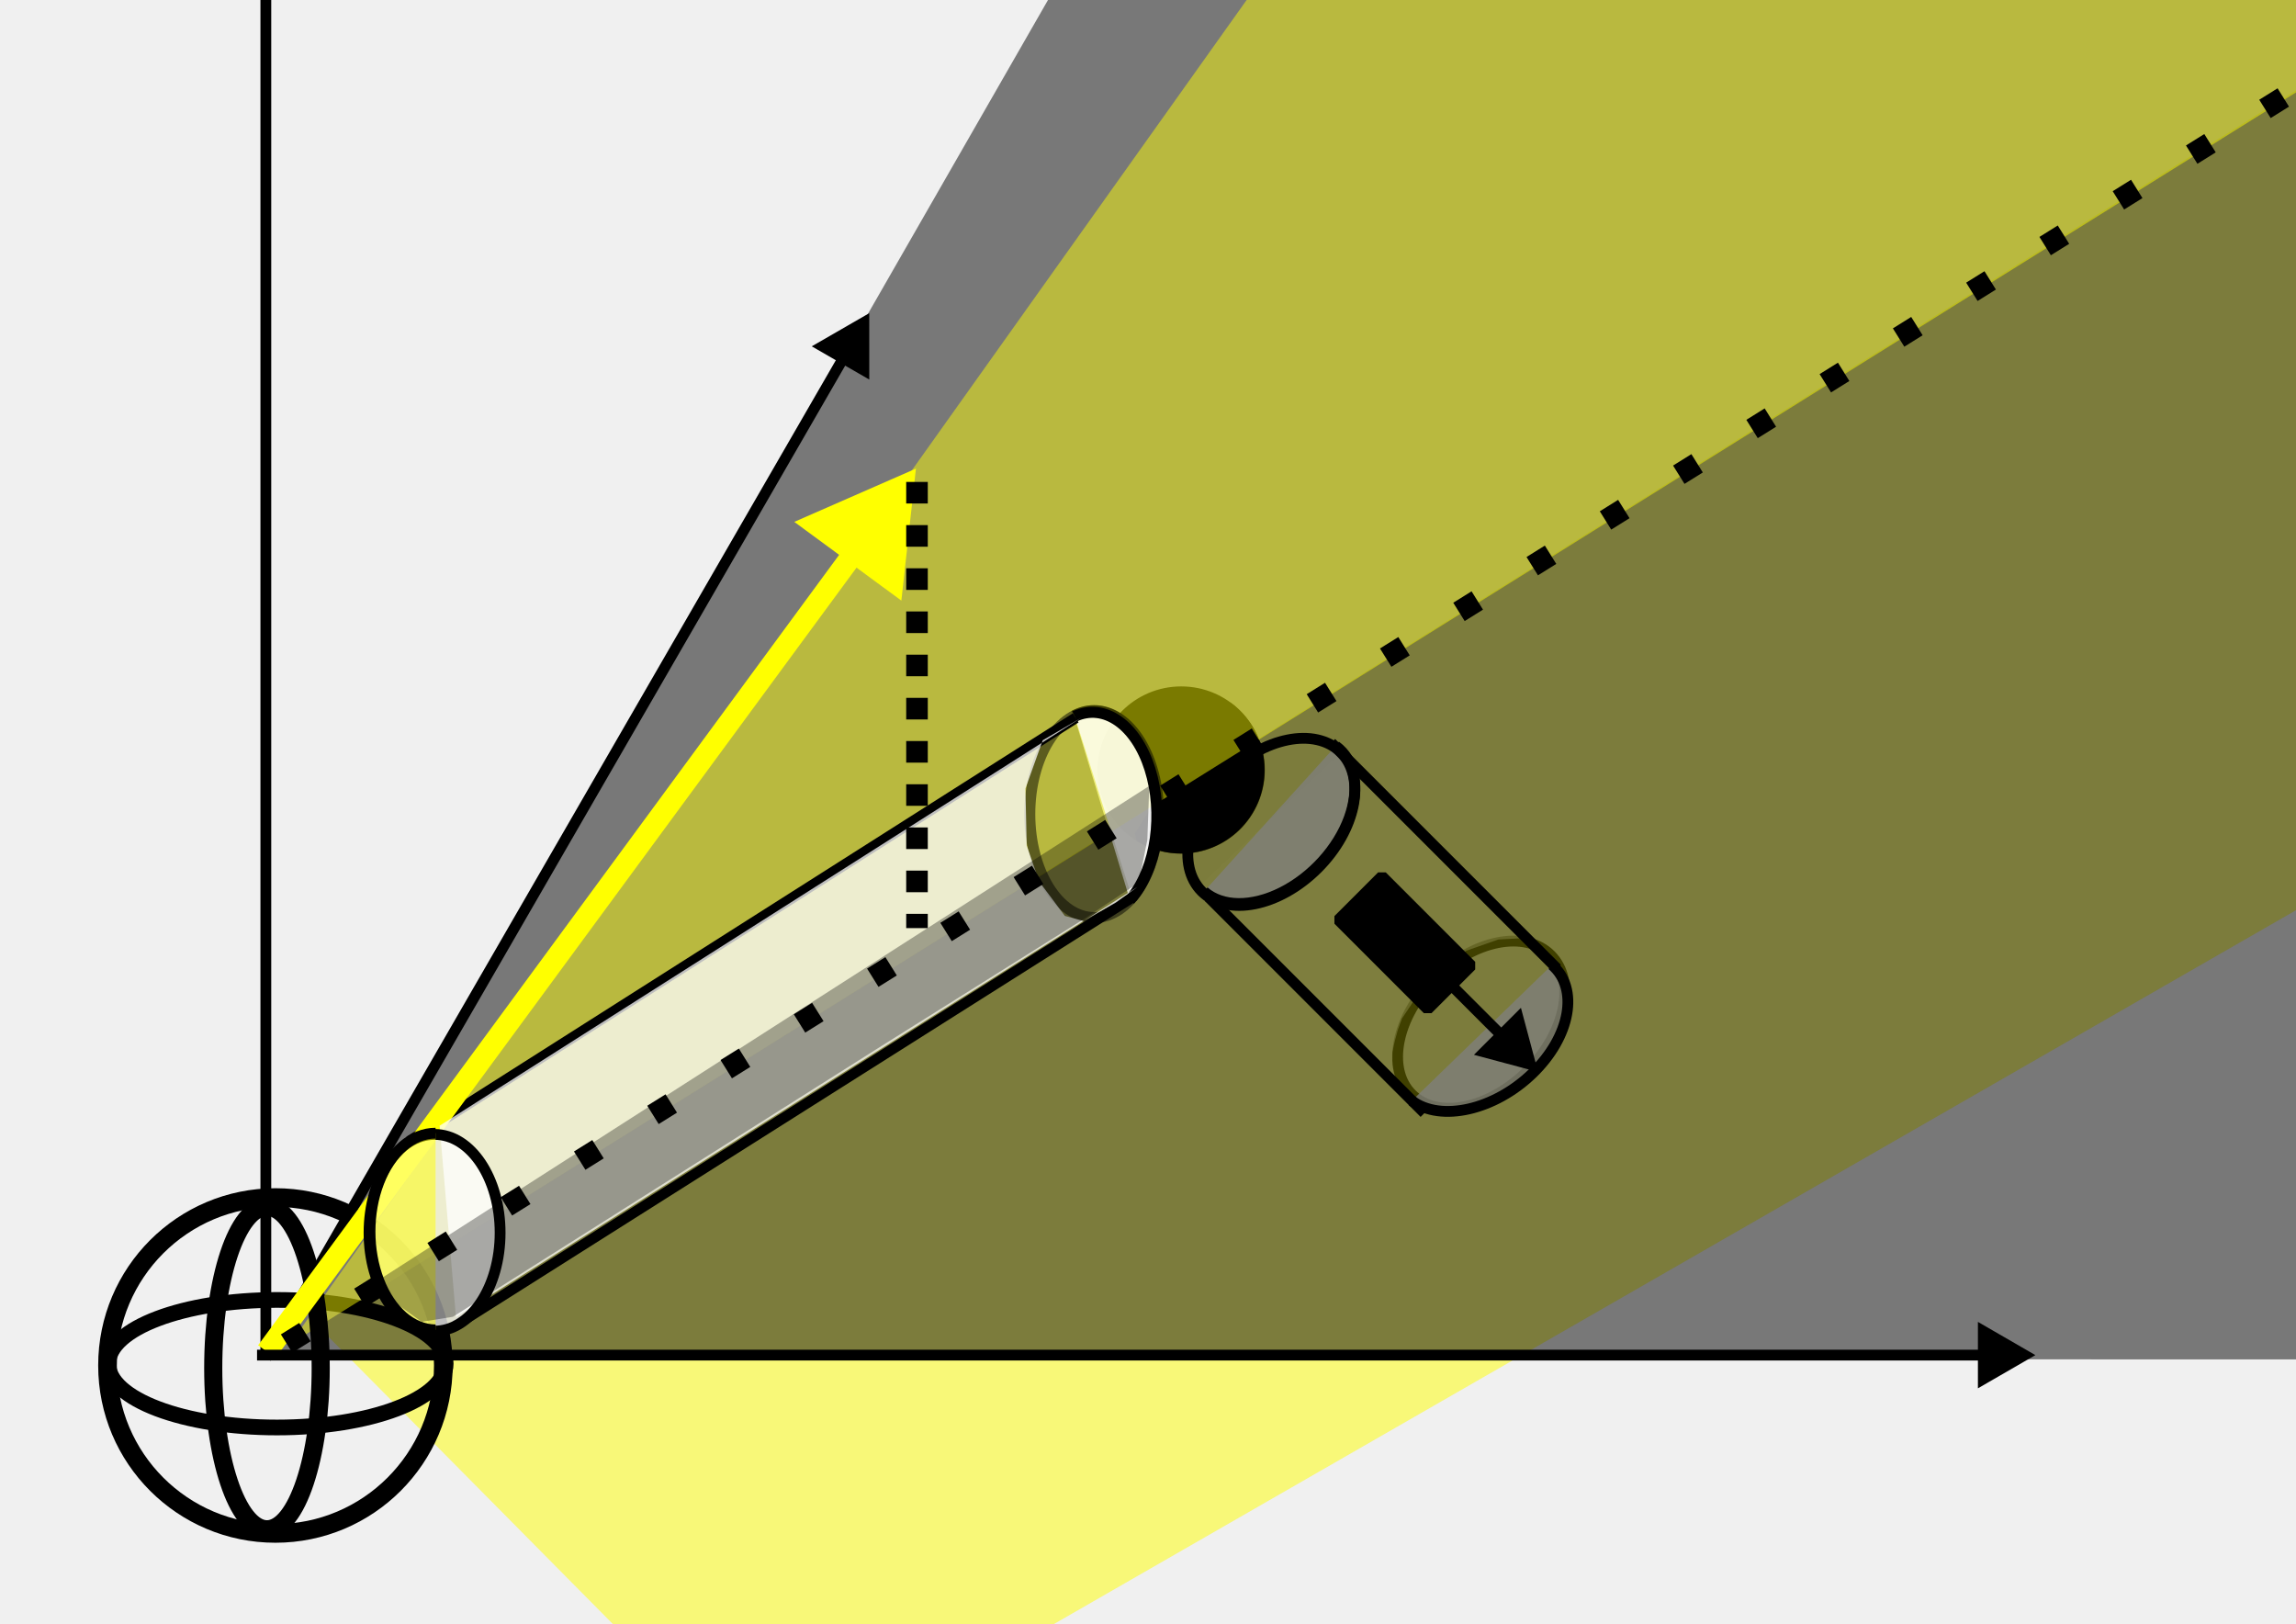
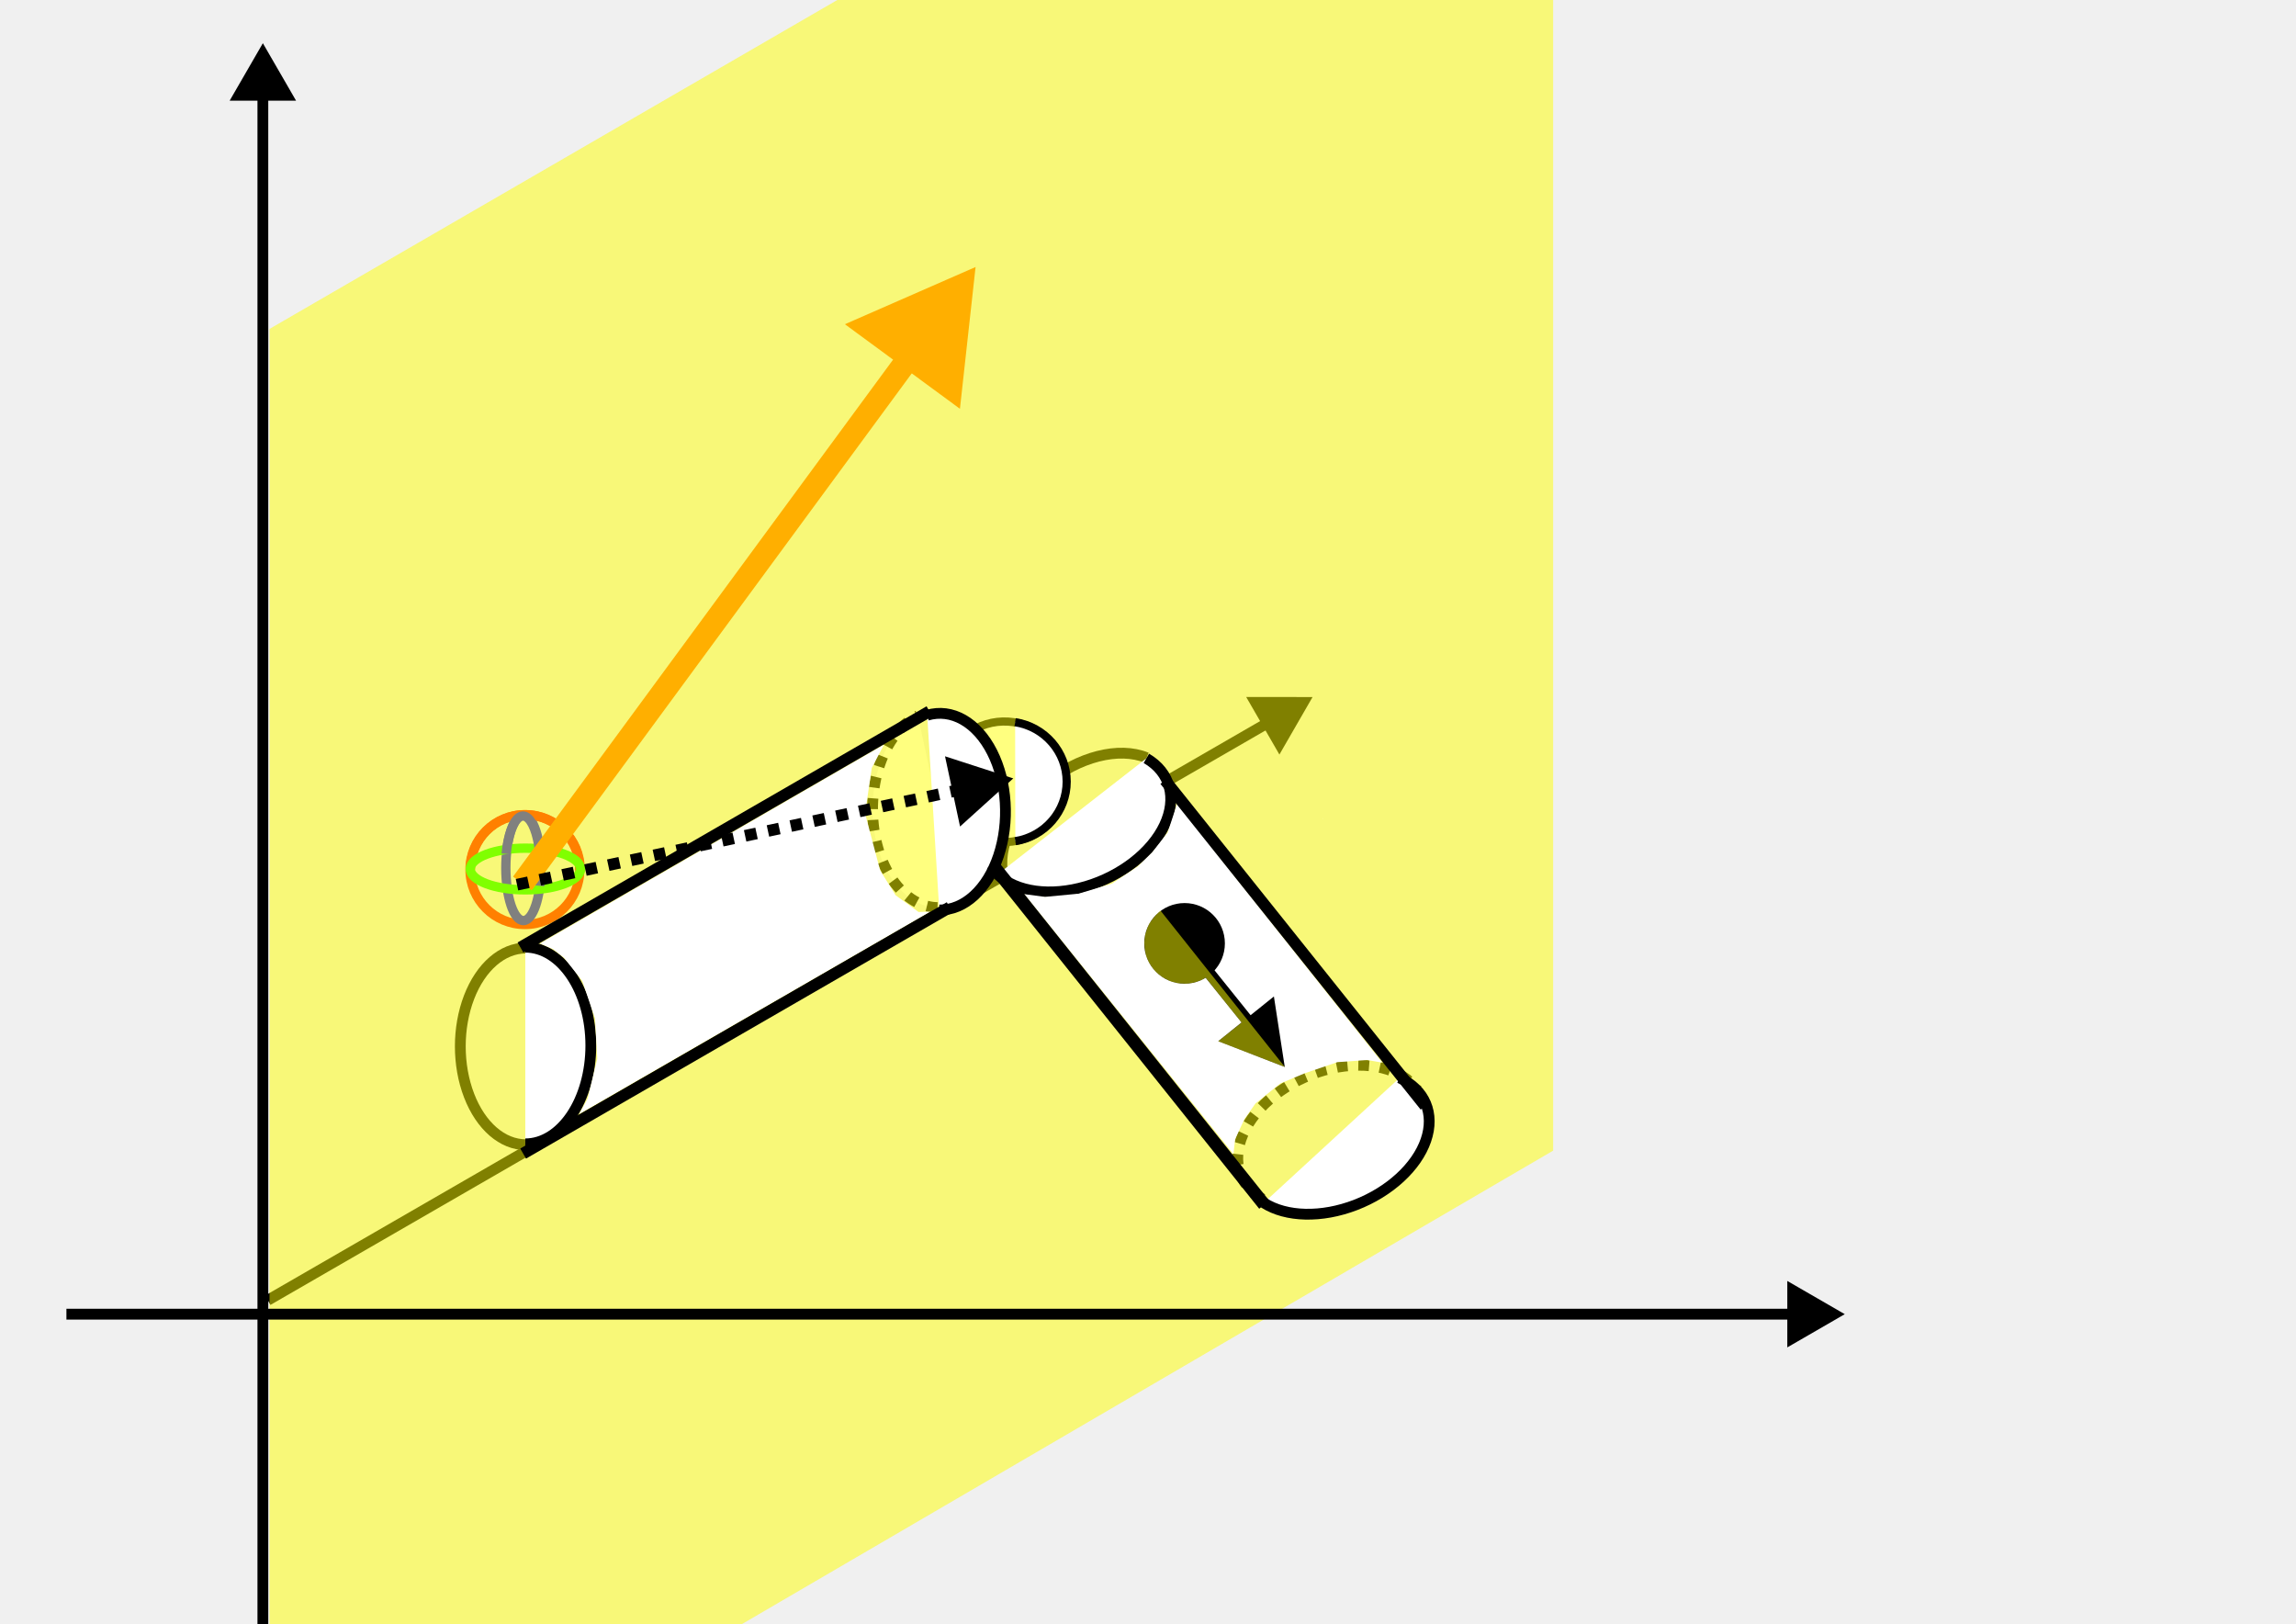
<svg xmlns="http://www.w3.org/2000/svg" width="297mm" height="210mm" viewBox="0 0 297 210" version="1.1" id="svg6514">
  <defs id="defs6511">
    <marker style="overflow:visible" id="TriangleStart" refX="0" refY="0" orient="auto-start-reverse" markerWidth="5.324" markerHeight="6.155" viewBox="0 0 5.324 6.155" preserveAspectRatio="xMidYMid">
      <path transform="scale(0.5)" style="fill:context-stroke;fill-rule:evenodd;stroke:context-stroke;stroke-width:1pt" d="M 5.77,0 -2.88,5 V -5 Z" id="path135" />
    </marker>
    <clipPath id="clipPath3722">
      <path clip-rule="nonzero" d="m 6,7 h 19 v 5.379 H 6 Z m 0,0" id="path7103" />
    </clipPath>
    <clipPath id="clipPath2635">
      <path clip-rule="nonzero" d="M 0,0 H 9 V 6.176 H 0 Z m 0,0" id="path6939" />
    </clipPath>
    <clipPath id="clipPath7812">
      <path clip-rule="nonzero" d="M 0,0 H 8 V 8.965 H 0 Z m 0,0" id="path5616" />
    </clipPath>
    <clipPath id="clipPath6707">
      <path clip-rule="nonzero" d="m 0,3 h 12 v 7.227 H 0 Z m 0,0" id="path837" />
    </clipPath>
    <clipPath id="clipPath7905">
      <path clip-rule="nonzero" d="M 0,0 H 8.312 V 12.754 H 0 Z m 0,0" id="path4661" />
    </clipPath>
    <marker style="overflow:visible" id="TriangleStart-0" refX="0" refY="0" orient="auto-start-reverse" markerWidth="5.324" markerHeight="6.155" viewBox="0 0 5.324 6.155" preserveAspectRatio="xMidYMid">
      <path transform="scale(0.5)" style="fill:context-stroke;fill-rule:evenodd;stroke:context-stroke;stroke-width:1pt" d="M 5.77,0 -2.88,5 V -5 Z" id="path135-6" />
    </marker>
+     <marker style="overflow:visible" id="TriangleStart-3" refX="0" refY="0" orient="auto-start-reverse" markerWidth="5.324" markerHeight="6.155" viewBox="0 0 5.324 6.155" preserveAspectRatio="xMidYMid">
+       <path transform="scale(0.5)" style="fill:context-stroke;fill-rule:evenodd;stroke:context-stroke;stroke-width:1pt" d="M 5.77,0 -2.88,5 V -5 Z" id="path135-63" />
+     </marker>
+     <marker style="overflow:visible" id="TriangleStart-0-8" refX="0" refY="0" orient="auto-start-reverse" markerWidth="5.324" markerHeight="6.155" viewBox="0 0 5.324 6.155" preserveAspectRatio="xMidYMid">
+       <path transform="scale(0.5)" style="fill:context-stroke;fill-rule:evenodd;stroke:context-stroke;stroke-width:1pt" d="M 5.77,0 -2.88,5 V -5 Z" id="path135-6-0" />
+     </marker>
+     <marker style="overflow:visible" id="TriangleStart-5" refX="0" refY="0" orient="auto-start-reverse" markerWidth="5.324" markerHeight="6.155" viewBox="0 0 5.324 6.155" preserveAspectRatio="xMidYMid">
+       <path transform="scale(0.5)" style="fill:context-stroke;fill-rule:evenodd;stroke:context-stroke;stroke-width:1pt" d="M 5.77,0 -2.88,5 V -5 Z" id="path135-0" />
+     </marker>
+     <marker style="overflow:visible" id="TriangleStart-0-7" refX="0" refY="0" orient="auto-start-reverse" markerWidth="5.324" markerHeight="6.155" viewBox="0 0 5.324 6.155" preserveAspectRatio="xMidYMid">
+       <path transform="scale(0.5)" style="fill:context-stroke;fill-rule:evenodd;stroke:context-stroke;stroke-width:1pt" d="M 5.77,0 -2.88,5 V -5 Z" id="path135-6-3" />
+     </marker>
  </defs>
  <g id="layer1" style="display:inline">
-     <path style="fill:none;fill-opacity:0.115;stroke:none;stroke-width:1.285;stroke-linejoin:bevel;stroke-dasharray:1.285, 3.854;stroke-dashoffset:0;stroke-opacity:1;paint-order:fill markers stroke" id="path16216" d="m -35.987,106.663 a 29.554,25.613 0 0 1 5.464,14.837" />
-     <path style="fill:none;fill-opacity:0.115;stroke:none;stroke-width:1.285;stroke-linejoin:bevel;stroke-dasharray:1.285, 3.854;stroke-dashoffset:0;stroke-opacity:1;paint-order:fill markers stroke" id="path16218" d="m -40.179,80.372 a 65.019,44.922 0 0 1 12.02,26.023" />
-     <path style="fill:#ffffff;fill-opacity:0;stroke:#000000;stroke-width:1.396;stroke-linejoin:bevel;stroke-dasharray:none;stroke-dashoffset:0;marker-end:url(#TriangleStart);paint-order:fill markers stroke" d="M 34.388,175.707 V -49.374" id="path4188" />
-     <path style="fill:#ff80ff;fill-opacity:0.5;stroke:none;stroke-width:1.396;stroke-linejoin:bevel;stroke-dasharray:none;stroke-dashoffset:0;paint-order:fill markers stroke" d="M 129.432,20.382 V 146.322" id="path59218" />
-     <circle style="fill:#000000;fill-opacity:1;stroke:#000000;stroke-width:1.396;stroke-linejoin:bevel;stroke-dasharray:none;stroke-dashoffset:0;stroke-opacity:1;paint-order:fill markers stroke" id="path68119" cx="152.799" cy="99.592" r="10.117" />
-     <ellipse style="fill:none;fill-opacity:0.75;stroke:#000000;stroke-width:1.396;stroke-linejoin:bevel;stroke-dasharray:none;stroke-dashoffset:0;stroke-opacity:1;paint-order:fill markers stroke" id="path68078-3-2-0" transform="rotate(45)" cx="229.188" cy="-41.773" rx="8.478" ry="12.718" />
-     <path style="fill:#ffffff;fill-opacity:0.6;stroke:none;stroke-width:1.396;stroke-linejoin:bevel;stroke-dasharray:none;stroke-dashoffset:0;stroke-opacity:1;paint-order:fill markers stroke" d="m 183.191,142.448 -27.956,-27.956 18.35,-17.246 27.228,27.228 -4.26,-3.109 -2.734,0.144 -4.139,1.45 -2.391,1.924 c -0.797,0.641 -1.464,2.277 -2.261,2.12 l -1.999,2.217 -1.673,2.511 -0.53,1.458 -0.399,1.458 -0.301,1.36 -0.04,2.83 z" id="path69309-5" />
-     <path style="fill:#ffff00;fill-opacity:0.5;stroke:none;stroke-width:2.793;stroke-linejoin:bevel;stroke-dasharray:2.793, 2.793;stroke-dashoffset:0;stroke-opacity:1;paint-order:fill markers stroke" d="M 41.159,171.552 434.625,-74.299 487.461,-108.272 540.297,-142.246 590.597,-50.983 99.97,230.934 Z" id="path77328" />
-     <path style="fill:#ffffff;fill-opacity:0.75;stroke:#000000;stroke-width:1.396;stroke-linejoin:bevel;stroke-dasharray:none;stroke-dashoffset:0;stroke-opacity:1;paint-order:fill markers stroke" id="path68078-3-0" transform="rotate(45)" d="m 190.402,-53.95 a 8.478,12.718 0 0 1 7.834,5.392 8.478,12.718 0 0 1 0.639,12.893 8.478,12.718 0 0 1 -7.216,7.07" />
-     <ellipse style="fill:#000000;fill-opacity:0;stroke:#000000;stroke-width:1.396;stroke-linejoin:bevel;stroke-dasharray:none;stroke-dashoffset:0;stroke-opacity:1;paint-order:fill markers stroke" id="path68078-3" cx="191.45" cy="-41.123" rx="8.478" ry="12.718" transform="rotate(45)" />
-     <path style="fill:#ffffff;fill-opacity:0.75;stroke:#000000;stroke-width:1.396;stroke-linejoin:bevel;stroke-dasharray:none;stroke-dashoffset:0;stroke-opacity:1;paint-order:fill markers stroke" id="path68078-3-2" transform="rotate(51.92498)" d="m 222.049,-81.079 a 8.478,12.718 0 0 1 9.481,10.619 8.478,12.718 0 0 1 -6.829,14.494" />
-     <path style="fill:#000000;fill-opacity:0;stroke:#000000;stroke-width:1.396;stroke-linejoin:bevel;stroke-dasharray:none;stroke-dashoffset:0;stroke-opacity:1;paint-order:fill markers stroke" d="m 172.213,96.071 29.196,29.196" id="path69309" />
-     <g id="g69802" transform="matrix(0.9874605,0.9874605,-0.9874605,0.9874605,138.4003,-118.1557)">
-       <rect style="fill:#000000;fill-opacity:1;stroke:#000000;stroke-width:1;stroke-linejoin:bevel;stroke-dasharray:none;stroke-dashoffset:0;stroke-opacity:1;paint-order:fill markers stroke" id="rect69440" width="11.716" height="5.724" x="137.645" y="96.772" />
-       <path style="fill:#000000;fill-opacity:1;stroke:#000000;stroke-width:1;stroke-linejoin:bevel;stroke-dasharray:none;stroke-dashoffset:0;stroke-opacity:1;marker-end:url(#TriangleStart);paint-order:fill markers stroke" d="m 149.182,99.365 h 7.96" id="path69754" />
+     <path style="fill:none;fill-opacity:0.115;stroke:none;stroke-width:1.285;stroke-linejoin:bevel;stroke-dasharray:1.285, 3.854;stroke-dashoffset:0;stroke-opacity:1;paint-order:fill markers stroke" id="path16216" d="m -753.077,-59.792 a 29.554,25.613 0 0 1 5.464,14.837" />
+     <path style="fill:none;fill-opacity:0.115;stroke:none;stroke-width:1.285;stroke-linejoin:bevel;stroke-dasharray:1.285, 3.854;stroke-dashoffset:0;stroke-opacity:1;paint-order:fill markers stroke" id="path16218" d="m -757.269,-86.083 a 65.019,44.922 0 0 1 12.02,26.023" />
+     <path style="fill:#ffffff;fill-opacity:0;stroke:#000000;stroke-width:1.396;stroke-linejoin:bevel;stroke-dasharray:none;stroke-dashoffset:0;marker-end:url(#TriangleStart);paint-order:fill markers stroke" d="M -682.703,9.252 V -215.828" id="path4188" />
+     <path style="fill:#ff80ff;fill-opacity:0.5;stroke:none;stroke-width:1.396;stroke-linejoin:bevel;stroke-dasharray:none;stroke-dashoffset:0;paint-order:fill markers stroke" d="M -587.658,-146.072 V -20.133" id="path59218" />
+     <circle style="fill:none;fill-opacity:1;stroke:#000000;stroke-width:1.396;stroke-linejoin:bevel;stroke-dasharray:none;stroke-dashoffset:0;stroke-opacity:1;paint-order:fill markers stroke" id="path68119" cx="-564.291" cy="-66.863" r="10.117" />
+     <ellipse style="fill:none;fill-opacity:0.75;stroke:#000000;stroke-width:1.396;stroke-linejoin:bevel;stroke-dasharray:none;stroke-dashoffset:0;stroke-opacity:1;paint-order:fill markers stroke" id="path68078-3-2-0" transform="rotate(45)" cx="-395.573" cy="347.585" rx="8.478" ry="12.718" />
+     <path style="fill:#ffffff;fill-opacity:0.6;stroke:none;stroke-width:1.396;stroke-linejoin:bevel;stroke-dasharray:none;stroke-dashoffset:0;stroke-opacity:1;paint-order:fill markers stroke" d="m -533.899,-24.007 -27.956,-27.956 18.35,-17.246 27.228,27.228 -4.26,-3.109 -2.734,0.144 -4.139,1.45 -2.391,1.924 c -0.797,0.641 -1.464,2.277 -2.261,2.12 l -1.999,2.217 -1.673,2.511 -0.53,1.458 -0.399,1.458 -0.301,1.36 -0.04,2.83 z" id="path69309-5" />
+     <path style="fill:#ffffff;fill-opacity:0.75;stroke:#000000;stroke-width:1.396;stroke-linejoin:bevel;stroke-dasharray:none;stroke-dashoffset:0;stroke-opacity:1;paint-order:fill markers stroke" id="path68078-3-0" transform="rotate(45)" d="m -434.359,335.408 a 8.478,12.718 0 0 1 7.834,5.392 8.478,12.718 0 0 1 0.639,12.893 8.478,12.718 0 0 1 -7.216,7.07" />
+     <ellipse style="fill:#000000;fill-opacity:0;stroke:#000000;stroke-width:1.396;stroke-linejoin:bevel;stroke-dasharray:none;stroke-dashoffset:0;stroke-opacity:1;paint-order:fill markers stroke" id="path68078-3" cx="-433.311" cy="348.235" rx="8.478" ry="12.718" transform="rotate(45)" />
+     <path style="fill:#ffffff;fill-opacity:0.75;stroke:#000000;stroke-width:1.396;stroke-linejoin:bevel;stroke-dasharray:none;stroke-dashoffset:0;stroke-opacity:1;paint-order:fill markers stroke" id="path68078-3-2" transform="rotate(51.92498)" d="m -351.209,380.766 a 8.478,12.718 0 0 1 9.481,10.619 8.478,12.718 0 0 1 -6.829,14.494" />
+     <path style="fill:#000000;fill-opacity:0;stroke:#000000;stroke-width:1.396;stroke-linejoin:bevel;stroke-dasharray:none;stroke-dashoffset:0;stroke-opacity:1;paint-order:fill markers stroke" d="m -544.878,-70.384 29.196,29.196" id="path69309" />
+     <path style="fill:#000000;fill-opacity:1;stroke:#000000;stroke-width:1.396;stroke-linejoin:bevel;stroke-dasharray:none;stroke-dashoffset:0;stroke-opacity:1;marker-end:url(#TriangleStart);paint-order:fill markers stroke" d="m -529.498,-39.18 7.86,7.86" id="path69754" />
+     <path style="fill:#ffffff;fill-opacity:0.75;stroke:#000000;stroke-width:1.396;stroke-linejoin:bevel;stroke-dasharray:none;stroke-dashoffset:0;stroke-opacity:1;paint-order:fill markers stroke" d="m -560.74,-50.403 27.908,27.908" id="path75966" />
+     <path style="fill:#000000;fill-opacity:0.5;stroke:none;stroke-width:1.396;stroke-linejoin:bevel;stroke-dasharray:none;stroke-dashoffset:0;stroke-opacity:1;paint-order:fill markers stroke" d="m 437.031,-261.871 143.469,-250.02 h 254.277 v 250.134 z" id="path76776" />
+     <path style="fill:#000000;fill-opacity:1;stroke:#000000;stroke-width:1.396;stroke-linejoin:bevel;stroke-dasharray:none;stroke-dashoffset:0;stroke-opacity:1;marker-end:url(#TriangleStart);paint-order:fill markers stroke" d="M -682.686,9.188 -607.127,-121.658" id="path68232" />
+     <path style="display:inline;fill:#000000;fill-opacity:1;stroke:#000000;stroke-width:1.396;stroke-linejoin:bevel;stroke-dasharray:none;stroke-dashoffset:0;stroke-opacity:1;marker-end:url(#TriangleStart-5);paint-order:fill markers stroke" d="M 34.635,168.165 165.494,92.629" id="path68232-6" />
+     <path style="fill:none;fill-opacity:1;stroke:#000000;stroke-width:1.396;stroke-linejoin:bevel;stroke-dasharray:none;stroke-dashoffset:0;stroke-opacity:1;paint-order:fill markers stroke" id="path68119-5" d="m -558.236,-74.961 a 10.117,10.117 0 0 1 2.249,13.81 10.117,10.117 0 0 1 -13.699,2.849" />
+     <path style="fill:#ffffff;fill-opacity:0.75;stroke:#000000;stroke-width:1.42;stroke-linejoin:bevel;stroke-dasharray:none;stroke-dashoffset:0;stroke-opacity:1;paint-order:fill markers stroke" id="path68078-8" d="m -578.159,-73.879 a 8.327,13.381 0 0 1 10.058,6.86 8.327,13.381 0 0 1 -2.828,16.959" />
+     <circle style="fill:#ffffff;fill-opacity:0;stroke:#000000;stroke-width:2.414;stroke-linejoin:bevel;paint-order:fill markers stroke" id="path1519" cx="-681.463" cy="10.149" r="21.719" />
+     <ellipse style="fill:#ffffff;fill-opacity:0;stroke:#000000;stroke-width:2.029;stroke-linejoin:bevel;paint-order:fill markers stroke" id="path1521" cx="-681.26" cy="9.919" ry="8.248" rx="21.823" />
+     <path style="fill:#ffff00;fill-opacity:0.479;stroke:none;stroke-width:2.793;stroke-linejoin:bevel;stroke-dasharray:2.793, 2.793;stroke-dashoffset:0;stroke-opacity:1;paint-order:fill markers stroke" d="m -216.388,-466.185 -490.051,305.746 181.646,-255.144 239.773,-132.103" id="path71941" />
+     <ellipse style="fill:#ffffff;fill-opacity:0;stroke:#000000;stroke-width:2.344;stroke-linejoin:bevel;paint-order:fill markers stroke" id="path2270" cx="-682.556" cy="10.481" rx="6.951" ry="20.853" />
+     <path style="fill:#ffffff;fill-opacity:0.75;stroke:#000000;stroke-width:1.42;stroke-linejoin:bevel;stroke-dasharray:none;stroke-dashoffset:0;stroke-opacity:1;paint-order:fill markers stroke" id="path68078-8-1" d="m -578.067,-73.805 a 8.327,13.381 0 0 1 9.722,6.808 8.327,13.381 0 0 1 -2.322,16.627" />
+     <ellipse style="fill:none;fill-opacity:0.75;stroke:#000000;stroke-width:1.42;stroke-linejoin:bevel;stroke-dasharray:none;stroke-dashoffset:0;stroke-opacity:0.5;paint-order:fill markers stroke" id="path68078-8-1-6" cx="-575.553" cy="-61.166" rx="8.327" ry="13.381" />
+     <path style="fill:#000000;fill-opacity:0;stroke:#000000;stroke-width:1.395;stroke-linejoin:bevel;stroke-dasharray:none;stroke-dashoffset:0;stroke-opacity:1;paint-order:fill markers stroke" d="m -664.147,-18.848 86.201,-54.761" id="path68115" />
+     <path style="fill:#000000;fill-opacity:0;stroke:#000000;stroke-width:1.355;stroke-linejoin:bevel;stroke-dasharray:none;stroke-dashoffset:0;stroke-opacity:1;paint-order:fill markers stroke" d="m -658.24,5.013 87.644,-55.415" id="path68117" />
+     <path style="display:inline;fill:none;fill-opacity:0.75;stroke:#000000;stroke-width:1.396;stroke-linejoin:bevel;stroke-dasharray:none;stroke-dashoffset:0;stroke-opacity:1;paint-order:fill markers stroke" id="path68078-7-9" transform="rotate(51.37132)" d="m 169.538,-30.647 a 8.478,12.718 0 0 1 -5.912,-11.812 8.478,12.718 0 0 1 5.521,-12.231" />
+     <path style="fill:#ffff00;fill-opacity:1;stroke:#ffff00;stroke-width:2.793;stroke-linejoin:bevel;stroke-dasharray:none;stroke-dashoffset:0;stroke-opacity:1;marker-end:url(#TriangleStart-0);paint-order:fill markers stroke" d="M -682.577,8.359 -604.485,-97.857" id="path69887" />
+     <path style="display:inline;fill:#ffffff;fill-opacity:1;stroke:#000000;stroke-width:1.057;stroke-linejoin:bevel;stroke-dasharray:none;stroke-dashoffset:0;stroke-opacity:1;paint-order:fill markers stroke" id="path68078-0-5-4" d="m 137.846,101.112 a 7.923,7.797 0 0 1 -6.889,7.73 7.923,7.797 0 0 1 -8.688,-5.712 7.923,7.797 0 0 1 4.621,-9.221 7.923,7.797 0 0 1 9.894,3.305" />
+     <path style="fill:#ffffff;fill-opacity:0.75;stroke:none;stroke-width:2.793;stroke-linejoin:bevel;stroke-dasharray:2.793, 2.793;stroke-dashoffset:0;stroke-opacity:1;paint-order:fill markers stroke" d="m -638.096,30.232 2.107,24.765 88.142,-55.639 -2.798,2.031 -4.17,2.358 -2.406,-0.647 -3.32,-4.435 -1.616,-4.678 -0.165,-7.356 2.237,-6.247 5.008,-2.922 z" id="path72649" />
+     <path style="display:inline;fill:none;fill-opacity:0.75;stroke:#000000;stroke-width:1.396;stroke-linejoin:bevel;stroke-dasharray:none;stroke-dashoffset:0;stroke-opacity:1;paint-order:fill markers stroke" id="path68078-4" d="m 68.021,148.049 a 8.478,12.718 0 0 1 -7.342,-6.359 8.478,12.718 0 0 1 0,-12.718 8.478,12.718 0 0 1 7.342,-6.359" />
+     <path style="display:inline;fill:#ffffff;fill-opacity:1;stroke:#000000;stroke-width:1.396;stroke-linejoin:bevel;stroke-dasharray:1.396, 1.396;stroke-dashoffset:0;stroke-opacity:1;paint-order:fill markers stroke" id="path68078-0-8" d="m 123.972,116.754 a 8.478,12.718 0 0 1 -10.683,-8.165 8.478,12.718 0 0 1 5.443,-16.025" />
+     <path style="fill:#ffffff;fill-opacity:0;stroke:#000000;stroke-width:1.396;stroke-linejoin:bevel;stroke-dasharray:none;stroke-dashoffset:0;marker-end:url(#TriangleStart-0);paint-order:fill markers stroke" d="m -683.841,8.807 h 225.08" id="path4188-3" />
+     <path style="display:inline;fill:#ffffff;fill-opacity:0;stroke:#000000;stroke-width:1.396;stroke-linejoin:bevel;stroke-dasharray:none;stroke-dashoffset:0;marker-end:url(#TriangleStart-3);paint-order:fill markers stroke" d="M 34.003,235.627 V 10.546" id="path4188-8" />
+     <path style="fill:#ffff00;fill-opacity:0.5;stroke:#000000;stroke-width:1.396;stroke-linejoin:bevel;stroke-dasharray:none;stroke-dashoffset:0;stroke-opacity:1;paint-order:fill markers stroke" id="path68078-2" d="m -660.746,5.538 a 8.478,12.718 0 0 1 -7.342,-6.359 8.478,12.718 0 0 1 0,-12.718 8.478,12.718 0 0 1 7.342,-6.359" />
+     <path style="fill:#ffff00;fill-opacity:1;stroke:#000000;stroke-width:2.793;stroke-linejoin:bevel;stroke-dasharray:2.793, 2.793;stroke-dashoffset:0;stroke-opacity:1;paint-order:fill markers stroke" d="m -598.472,-104.128 v 57.71" id="path71339" />
+     <path style="fill:#000000;fill-opacity:0.322;stroke:none;stroke-width:2.793;stroke-linejoin:bevel;stroke-dasharray:2.793, 2.793;stroke-dashoffset:0;stroke-opacity:1;paint-order:fill markers stroke" d="m -610.543,31.189 101.814,-65.268 -0.246,6.963 -1.108,5.542 -7.043,4.665 -26.28,16.488 -55.4,34.998 -4.05,0.653 -4.703,-3.396 -0.914,-2.221 z" id="path77853" />
+     <path style="fill:#000000;fill-opacity:1;stroke:#000000;stroke-width:2.793;stroke-linejoin:bevel;stroke-dasharray:2.793, 8.379;stroke-dashoffset:0;stroke-opacity:1;paint-order:fill markers stroke" d="m -638.753,61.04 399.789,-249.456" id="path91586" />
+     <circle style="fill:#000000;stroke:#000000;stroke-width:1.5;stroke-linejoin:bevel;paint-order:fill markers stroke" id="path20136" cx="-535.008" cy="-43.018" r="6.497" />
+     <g id="g11922" transform="matrix(0.803129,0,0,0.803129,51.64469,57.30662)">
+       <circle style="fill:#ffffff;fill-opacity:0;stroke:#ff0000;stroke-width:1.5;stroke-linejoin:bevel;stroke-dasharray:none;stroke-opacity:1;paint-order:fill markers stroke" id="path1519-6" cx="20.237" cy="68.684" r="8.836" />
+       <ellipse style="fill:#ffffff;fill-opacity:0;stroke:#0001ff;stroke-width:1.5;stroke-linejoin:bevel;stroke-dasharray:none;stroke-opacity:1;paint-order:fill markers stroke" id="path2270-4" cx="19.996" cy="68.412" rx="2.828" ry="8.484" />
+       <path style="fill:#ffffff;fill-opacity:0;stroke:#ff0000;stroke-width:1.5;stroke-linejoin:bevel;stroke-dasharray:none;stroke-opacity:1;paint-order:fill markers stroke" id="path1519-7" d="m 11.463,68.677 a 8.836,8.836 0 0 1 8.836,-8.836 8.836,8.836 0 0 1 8.836,8.836" />
+       <ellipse style="fill:#ffffff;fill-opacity:0;stroke:#00ff00;stroke-width:1.5;stroke-linejoin:bevel;stroke-dasharray:none;stroke-opacity:1;paint-order:fill markers stroke" id="path1521-2" cx="20.32" cy="68.59" ry="3.356" rx="8.879" />
+       <path style="fill:#ffffff;fill-opacity:0;stroke:#0000ff;stroke-width:1.5;stroke-linejoin:bevel;stroke-dasharray:none;stroke-opacity:1;paint-order:fill markers stroke" id="path2270-1" d="m 17.219,66.154 a 2.828,8.484 0 0 1 2.088,-5.892 2.828,8.484 0 0 1 2.731,2.607 2.828,8.484 0 0 1 0.569,8.428" />
    </g>
-     <path style="fill:#ffffff;fill-opacity:0.75;stroke:#000000;stroke-width:1.396;stroke-linejoin:bevel;stroke-dasharray:none;stroke-dashoffset:0;stroke-opacity:1;paint-order:fill markers stroke" d="m 156.351,116.052 27.908,27.908" id="path75966" />
-     <path style="fill:#000000;fill-opacity:0.5;stroke:none;stroke-width:1.396;stroke-linejoin:bevel;stroke-dasharray:none;stroke-dashoffset:0;stroke-opacity:1;paint-order:fill markers stroke" d="M 34.717,175.744 178.186,-74.275 H 432.463 V 175.859 Z" id="path76776" />
-     <path style="fill:#000000;fill-opacity:1;stroke:#000000;stroke-width:1.396;stroke-linejoin:bevel;stroke-dasharray:none;stroke-dashoffset:0;stroke-opacity:1;marker-end:url(#TriangleStart);paint-order:fill markers stroke" d="M 34.404,175.643 109.963,44.797" id="path68232" />
-     <path style="fill:#000000;fill-opacity:1;stroke:#000000;stroke-width:1.396;stroke-linejoin:bevel;stroke-dasharray:none;stroke-dashoffset:0;stroke-opacity:1;paint-order:fill markers stroke" id="path68119-5" d="m 158.854,91.494 a 10.117,10.117 0 0 1 2.249,13.81 10.117,10.117 0 0 1 -13.699,2.849 l 5.361,-8.579 z" />
-     <path style="fill:#ffffff;fill-opacity:0.75;stroke:#000000;stroke-width:1.42;stroke-linejoin:bevel;stroke-dasharray:none;stroke-dashoffset:0;stroke-opacity:1;paint-order:fill markers stroke" id="path68078-8" d="m 138.931,92.576 a 8.327,13.381 0 0 1 10.058,6.86 8.327,13.381 0 0 1 -2.828,16.959" />
-     <circle style="fill:#ffffff;fill-opacity:0;stroke:#000000;stroke-width:2.414;stroke-linejoin:bevel;paint-order:fill markers stroke" id="path1519" cx="35.627" cy="176.603" r="21.719" />
-     <ellipse style="fill:#ffffff;fill-opacity:0;stroke:#000000;stroke-width:2.029;stroke-linejoin:bevel;paint-order:fill markers stroke" id="path1521" cx="35.83" cy="176.374" ry="8.248" rx="21.823" />
-     <path style="fill:#ffff00;fill-opacity:0.479;stroke:none;stroke-width:2.793;stroke-linejoin:bevel;stroke-dasharray:2.793, 2.793;stroke-dashoffset:0;stroke-opacity:1;paint-order:fill markers stroke" d="M 527.52,-131.869 37.469,173.877 219.115,-81.267 458.888,-213.37" id="path71941" />
-     <ellipse style="fill:#ffffff;fill-opacity:0;stroke:#000000;stroke-width:2.344;stroke-linejoin:bevel;paint-order:fill markers stroke" id="path2270" cx="34.534" cy="176.936" rx="6.951" ry="20.853" />
-     <path style="fill:#ffffff;fill-opacity:0.75;stroke:#000000;stroke-width:1.42;stroke-linejoin:bevel;stroke-dasharray:none;stroke-dashoffset:0;stroke-opacity:1;paint-order:fill markers stroke" id="path68078-8-1" d="m 139.024,92.65 a 8.327,13.381 0 0 1 9.722,6.808 8.327,13.381 0 0 1 -2.322,16.627" />
-     <ellipse style="fill:none;fill-opacity:0.75;stroke:#000000;stroke-width:1.42;stroke-linejoin:bevel;stroke-dasharray:none;stroke-dashoffset:0;stroke-opacity:0.5;paint-order:fill markers stroke" id="path68078-8-1-6" cx="141.537" cy="105.289" rx="8.327" ry="13.381" />
-     <path style="fill:#000000;fill-opacity:0;stroke:#000000;stroke-width:1.395;stroke-linejoin:bevel;stroke-dasharray:none;stroke-dashoffset:0;stroke-opacity:1;paint-order:fill markers stroke" d="M 52.944,147.606 139.145,92.845" id="path68115" />
-     <path style="fill:#000000;fill-opacity:0;stroke:#000000;stroke-width:1.355;stroke-linejoin:bevel;stroke-dasharray:none;stroke-dashoffset:0;stroke-opacity:1;paint-order:fill markers stroke" d="M 58.851,171.468 146.494,116.053" id="path68117" />
-     <path style="fill:#ffff00;fill-opacity:1;stroke:#ffff00;stroke-width:2.793;stroke-linejoin:bevel;stroke-dasharray:none;stroke-dashoffset:0;stroke-opacity:1;marker-end:url(#TriangleStart-0);paint-order:fill markers stroke" d="M 34.513,174.814 112.605,68.598" id="path69887" />
-     <path style="fill:#ffffff;fill-opacity:0.75;stroke:none;stroke-width:2.793;stroke-linejoin:bevel;stroke-dasharray:2.793, 2.793;stroke-dashoffset:0;stroke-opacity:1;paint-order:fill markers stroke" d="m 56.87,145.591 2.107,24.765 88.142,-55.639 -2.798,2.031 -4.17,2.358 -2.406,-0.647 -3.32,-4.435 -1.616,-4.678 -0.165,-7.356 2.237,-6.247 5.008,-2.922 z" id="path72649" />
-     <ellipse style="fill:#ffffff;fill-opacity:0.75;stroke:#000000;stroke-width:1.396;stroke-linejoin:bevel;stroke-dasharray:none;stroke-dashoffset:0;stroke-opacity:1;paint-order:fill markers stroke" id="path68078" cx="56.214" cy="159.438" rx="8.478" ry="12.718" />
-     <path style="fill:#ffffff;fill-opacity:0;stroke:#000000;stroke-width:1.396;stroke-linejoin:bevel;stroke-dasharray:none;stroke-dashoffset:0;marker-end:url(#TriangleStart-0);paint-order:fill markers stroke" d="M 33.25,175.262 H 258.33" id="path4188-3" />
-     <path style="fill:#ffff00;fill-opacity:0.5;stroke:#000000;stroke-width:1.396;stroke-linejoin:bevel;stroke-dasharray:none;stroke-dashoffset:0;stroke-opacity:1;paint-order:fill markers stroke" id="path68078-2" d="m 56.344,171.993 a 8.478,12.718 0 0 1 -7.342,-6.359 8.478,12.718 0 0 1 0,-12.718 8.478,12.718 0 0 1 7.342,-6.359" />
-     <path style="fill:#ffff00;fill-opacity:1;stroke:#000000;stroke-width:2.793;stroke-linejoin:bevel;stroke-dasharray:2.793, 2.793;stroke-dashoffset:0;stroke-opacity:1;paint-order:fill markers stroke" d="m 118.618,62.327 v 57.709" id="path71339" />
-     <path style="fill:#000000;fill-opacity:0.322;stroke:none;stroke-width:2.793;stroke-linejoin:bevel;stroke-dasharray:2.793, 2.793;stroke-dashoffset:0;stroke-opacity:1;paint-order:fill markers stroke" d="m 46.849,166.916 101.814,-65.268 -0.246,6.963 -1.108,5.542 -7.043,4.665 -26.28,16.488 -55.4,34.998 -4.05,0.653 -4.703,-3.396 -0.914,-2.221 z" id="path77853" />
-     <path style="fill:#000000;fill-opacity:1;stroke:#000000;stroke-width:2.793;stroke-linejoin:bevel;stroke-dasharray:2.793, 8.379;stroke-dashoffset:0;stroke-opacity:1;paint-order:fill markers stroke" d="M 37.074,173.766 436.863,-75.69" id="path91586" />
+     <path style="display:inline;fill:none;fill-opacity:1;stroke:#000000;stroke-width:1.396;stroke-linejoin:bevel;stroke-dasharray:1.396, 1.396;stroke-dashoffset:0;stroke-opacity:1;paint-order:fill markers stroke" id="path68078-0-3-2" transform="rotate(66.37132)" d="m 207.513,-87.448 a 8.478,12.718 0 0 1 -9.178,-1.65 8.478,12.718 0 0 1 -2.718,-13.252 8.478,12.718 0 0 1 6.973,-9.103" />
+     <path style="fill:#ffff00;fill-opacity:0.5;stroke:none;stroke-width:1.396;stroke-linejoin:bevel;stroke-dasharray:1.396, 1.396;stroke-dashoffset:0;stroke-opacity:1;paint-order:fill markers stroke" d="M 34.871,42.537 200.908,-53.63 V 148.815 L 34.86,245.712 Z" id="path23225" />
+     <path style="display:inline;fill:#ffcc00;fill-opacity:0;stroke:#000000;stroke-width:1.396;stroke-linejoin:bevel;stroke-dasharray:none;stroke-dashoffset:0;marker-end:url(#TriangleStart-0-8);paint-order:fill markers stroke" d="M 8.592,169.967 H 233.673" id="path4188-3-8" />
+     <path style="display:inline;fill:#ffffff;fill-opacity:1;stroke:#000000;stroke-width:1.396;stroke-linejoin:bevel;stroke-dasharray:none;stroke-dashoffset:0;stroke-opacity:1;paint-order:fill markers stroke" id="path68078-7" transform="rotate(66.37132)" d="m 149.293,-96.545 a 8.478,12.718 0 0 1 8.862,1.323 8.478,12.718 0 0 1 3.184,12.476 8.478,12.718 0 0 1 -6.007,9.862" />
+     <path style="fill:#ffffff;fill-opacity:1;stroke:#000000;stroke-width:1.396;stroke-linejoin:bevel;stroke-dasharray:none;stroke-dashoffset:0;stroke-opacity:1;paint-order:fill markers stroke" id="path68078" d="m 67.949,122.503 a 8.478,12.718 0 0 1 8.478,12.718 8.478,12.718 0 0 1 -8.478,12.718" />
+     <path style="display:inline;fill:#ffffff;fill-opacity:1;stroke:#000000;stroke-width:1.396;stroke-linejoin:bevel;stroke-dasharray:none;stroke-dashoffset:0;stroke-opacity:1;paint-order:fill markers stroke" id="path68078-0" d="m 119.94,92.502 a 8.478,12.718 0 0 1 8.394,4.775 8.478,12.718 0 0 1 0.829,13.408 8.478,12.718 0 0 1 -7.665,7.009" />
+     <path style="fill:#ffffff;fill-opacity:1;stroke:none;stroke-width:1.396;stroke-linejoin:bevel;stroke-dasharray:none;stroke-dashoffset:0;stroke-opacity:1;paint-order:fill markers stroke" id="path23443" d="m 124.513,96.501 a 0.248,0.683 0 0 1 0.091,-0.933 0.248,0.683 0 0 1 0.339,0.25" />
+     <path style="display:inline;fill:#ffff00;fill-opacity:1;stroke:#ffaf00;stroke-width:3;stroke-linejoin:bevel;stroke-dasharray:none;stroke-dashoffset:0;stroke-opacity:1;marker-end:url(#TriangleStart-0-7);paint-order:fill markers stroke" d="M 67.574,114.264 119.884,43.116" id="path69887-0" />
+     <path style="fill:#ffffff;fill-opacity:1;stroke:none;stroke-width:1.396;stroke-linejoin:bevel;stroke-dasharray:none;stroke-dashoffset:0;stroke-opacity:1;paint-order:fill markers stroke" id="path23470" d="m -160.429,-3.042 a 1.987,2.607 0 0 1 -2.046,1.268 1.987,2.607 0 0 1 -1.624,-2.069 1.987,2.607 0 0 1 0.905,-2.722" />
+     <path style="display:inline;fill:#ffffff;fill-opacity:1;stroke:#000000;stroke-width:1.057;stroke-linejoin:bevel;stroke-dasharray:none;stroke-dashoffset:0;stroke-opacity:1;paint-order:fill markers stroke" id="path68078-0-5" d="m 131.312,93.401 a 7.923,7.797 0 0 1 6.67,7.685 7.923,7.797 0 0 1 -6.643,7.708" />
+     <path style="display:inline;fill:#ffffff;fill-opacity:1;stroke:#000000;stroke-width:1.396;stroke-linejoin:bevel;stroke-dasharray:none;stroke-dashoffset:0;stroke-opacity:1;paint-order:fill markers stroke" id="path68078-0-3" transform="rotate(66.37132)" d="m 200.283,-109.986 a 8.478,12.718 0 0 1 8.758,0.115 8.478,12.718 0 0 1 4.017,11.675 8.478,12.718 0 0 1 -5.011,10.775" />
+     <path style="fill:#ffffff;fill-opacity:1;stroke:none;stroke-width:3;stroke-linejoin:bevel;stroke-dasharray:none;stroke-dashoffset:0;stroke-opacity:1;paint-order:fill markers stroke" d="m 132.502,115.643 27.049,33.617 0.217,-1.924 1.211,-2.607 1.428,-2.018 3.197,-2.576 3.197,-1.335 4.19,-1.428 3.849,-0.279 1.955,0.341 -26.532,-33.483 -1.217,3.717 -2.014,2.579 -1.844,1.813 -3.343,2.219 -4.314,1.304 -4.356,0.413 z" id="path23682" />
+     <path style="fill:#ffffff;fill-opacity:1;stroke:none;stroke-width:3;stroke-linejoin:bevel;stroke-dasharray:none;stroke-dashoffset:0;stroke-opacity:1;paint-order:fill markers stroke" id="path23684" d="m -62.853,149.972 a 0.351,0.176 0 0 1 0.372,0.011 0.351,0.176 0 0 1 0.144,0.172 0.351,0.176 0 0 1 -0.246,0.14" />
+     <g id="g24013" transform="translate(-2.607308,-4.221356)">
+       <path style="fill:none;fill-opacity:1;stroke:#000000;stroke-width:1.5;stroke-linejoin:bevel;stroke-dasharray:none;stroke-opacity:1;marker-end:url(#TriangleStart-5);paint-order:fill markers stroke" d="m 154.287,124.158 11.174,13.906" id="path22783" />
+       <circle style="fill:#000000;fill-opacity:1;stroke:none;stroke-width:0.692;stroke-linejoin:bevel;paint-order:fill markers stroke" id="path21687" cx="155.838" cy="126.233" r="5.215" />
+     </g>
+     <path style="display:inline;fill:none;stroke:#000000;stroke-width:1.668;stroke-linejoin:bevel;stroke-dasharray:none;paint-order:fill markers stroke" d="m 128.351,111.778 35.186,44.032" id="path21395-1-1" />
+     <path style="display:inline;fill:none;stroke:#000000;stroke-width:1.5;stroke-linejoin:bevel;paint-order:fill markers stroke;stroke-dasharray:none" d="m 150.694,100.915 33.662,42.124" id="path21395-1" />
+     <path style="fill:#ffffff;fill-opacity:1;stroke:none;stroke-width:1.5;stroke-linejoin:bevel;stroke-dasharray:none;stroke-dashoffset:0;stroke-opacity:1;paint-order:fill markers stroke" id="path24009" d="m 171.089,105.791 a 0.022,0.088 0 0 1 0.018,0.095 0.022,0.088 0 0 1 -0.022,0.08" />
+     <path style="fill:#ffffff;fill-opacity:1;stroke:none;stroke-width:1.396;stroke-linejoin:bevel;stroke-dasharray:none;stroke-dashoffset:0;stroke-opacity:1;paint-order:fill markers stroke" d="m 74.91,144.096 45.446,-26.191 -1.538,0.045 -2.966,-2.161 -2,-3.214 -1.951,-7.377 0.868,-5.882 1.58,-3.008 -44.483,25.716 1.697,0.745 1.39,1.096 2.36,2.987 1.655,4.858 0.294,5.209 -1.248,5.181 z" id="path23311" />
+     <path style="fill:none;fill-opacity:1;stroke:#000000;stroke-width:1.5;stroke-linejoin:bevel;stroke-opacity:1;paint-order:fill markers stroke" d="M 67.67,149.196 122.849,117.339" id="path22781" />
+     <path style="fill:none;stroke:#000000;stroke-width:1.5;stroke-linejoin:bevel;paint-order:fill markers stroke" d="M 67.324,122.543 120.231,91.997" id="path21395" />
+     <path style="fill:#ffffff;fill-opacity:1;stroke:#000000;stroke-width:1.509;stroke-linejoin:bevel;stroke-dasharray:1.509, 1.509;stroke-dashoffset:0;stroke-opacity:1;marker-end:url(#TriangleStart-0-7);paint-order:fill markers stroke" d="M 66.876,114.423 125.832,101.796" id="path26434" />
+     <path style="fill:#ffff00;fill-opacity:0.5;stroke:none;stroke-width:1.5;stroke-linejoin:bevel;stroke-dasharray:1.529, 1.529;stroke-dashoffset:0;stroke-opacity:1;paint-order:fill markers stroke" d="m 150.118,117.775 -0.529,0.504 -0.264,0.302 -0.253,0.313 -0.399,0.555 -0.269,0.599 -0.277,0.866 -0.105,1.019 0.068,0.842 0.175,0.876 0.349,0.803 0.383,0.6 0.22,0.279 0.158,0.189 0.085,0.094 0.124,0.105 0.293,0.262 0.158,0.065 -0.567,-0.417 0.291,0.268 0.407,0.333 0.317,0.21 0.946,0.483 0.986,0.242 0.984,0.055 0.709,-0.072 0.659,-0.162 0.709,-0.269 0.479,-0.285 4.66,5.822 -3.029,2.412 8.616,3.328 z" id="path27657" />
  </g>
</svg>
